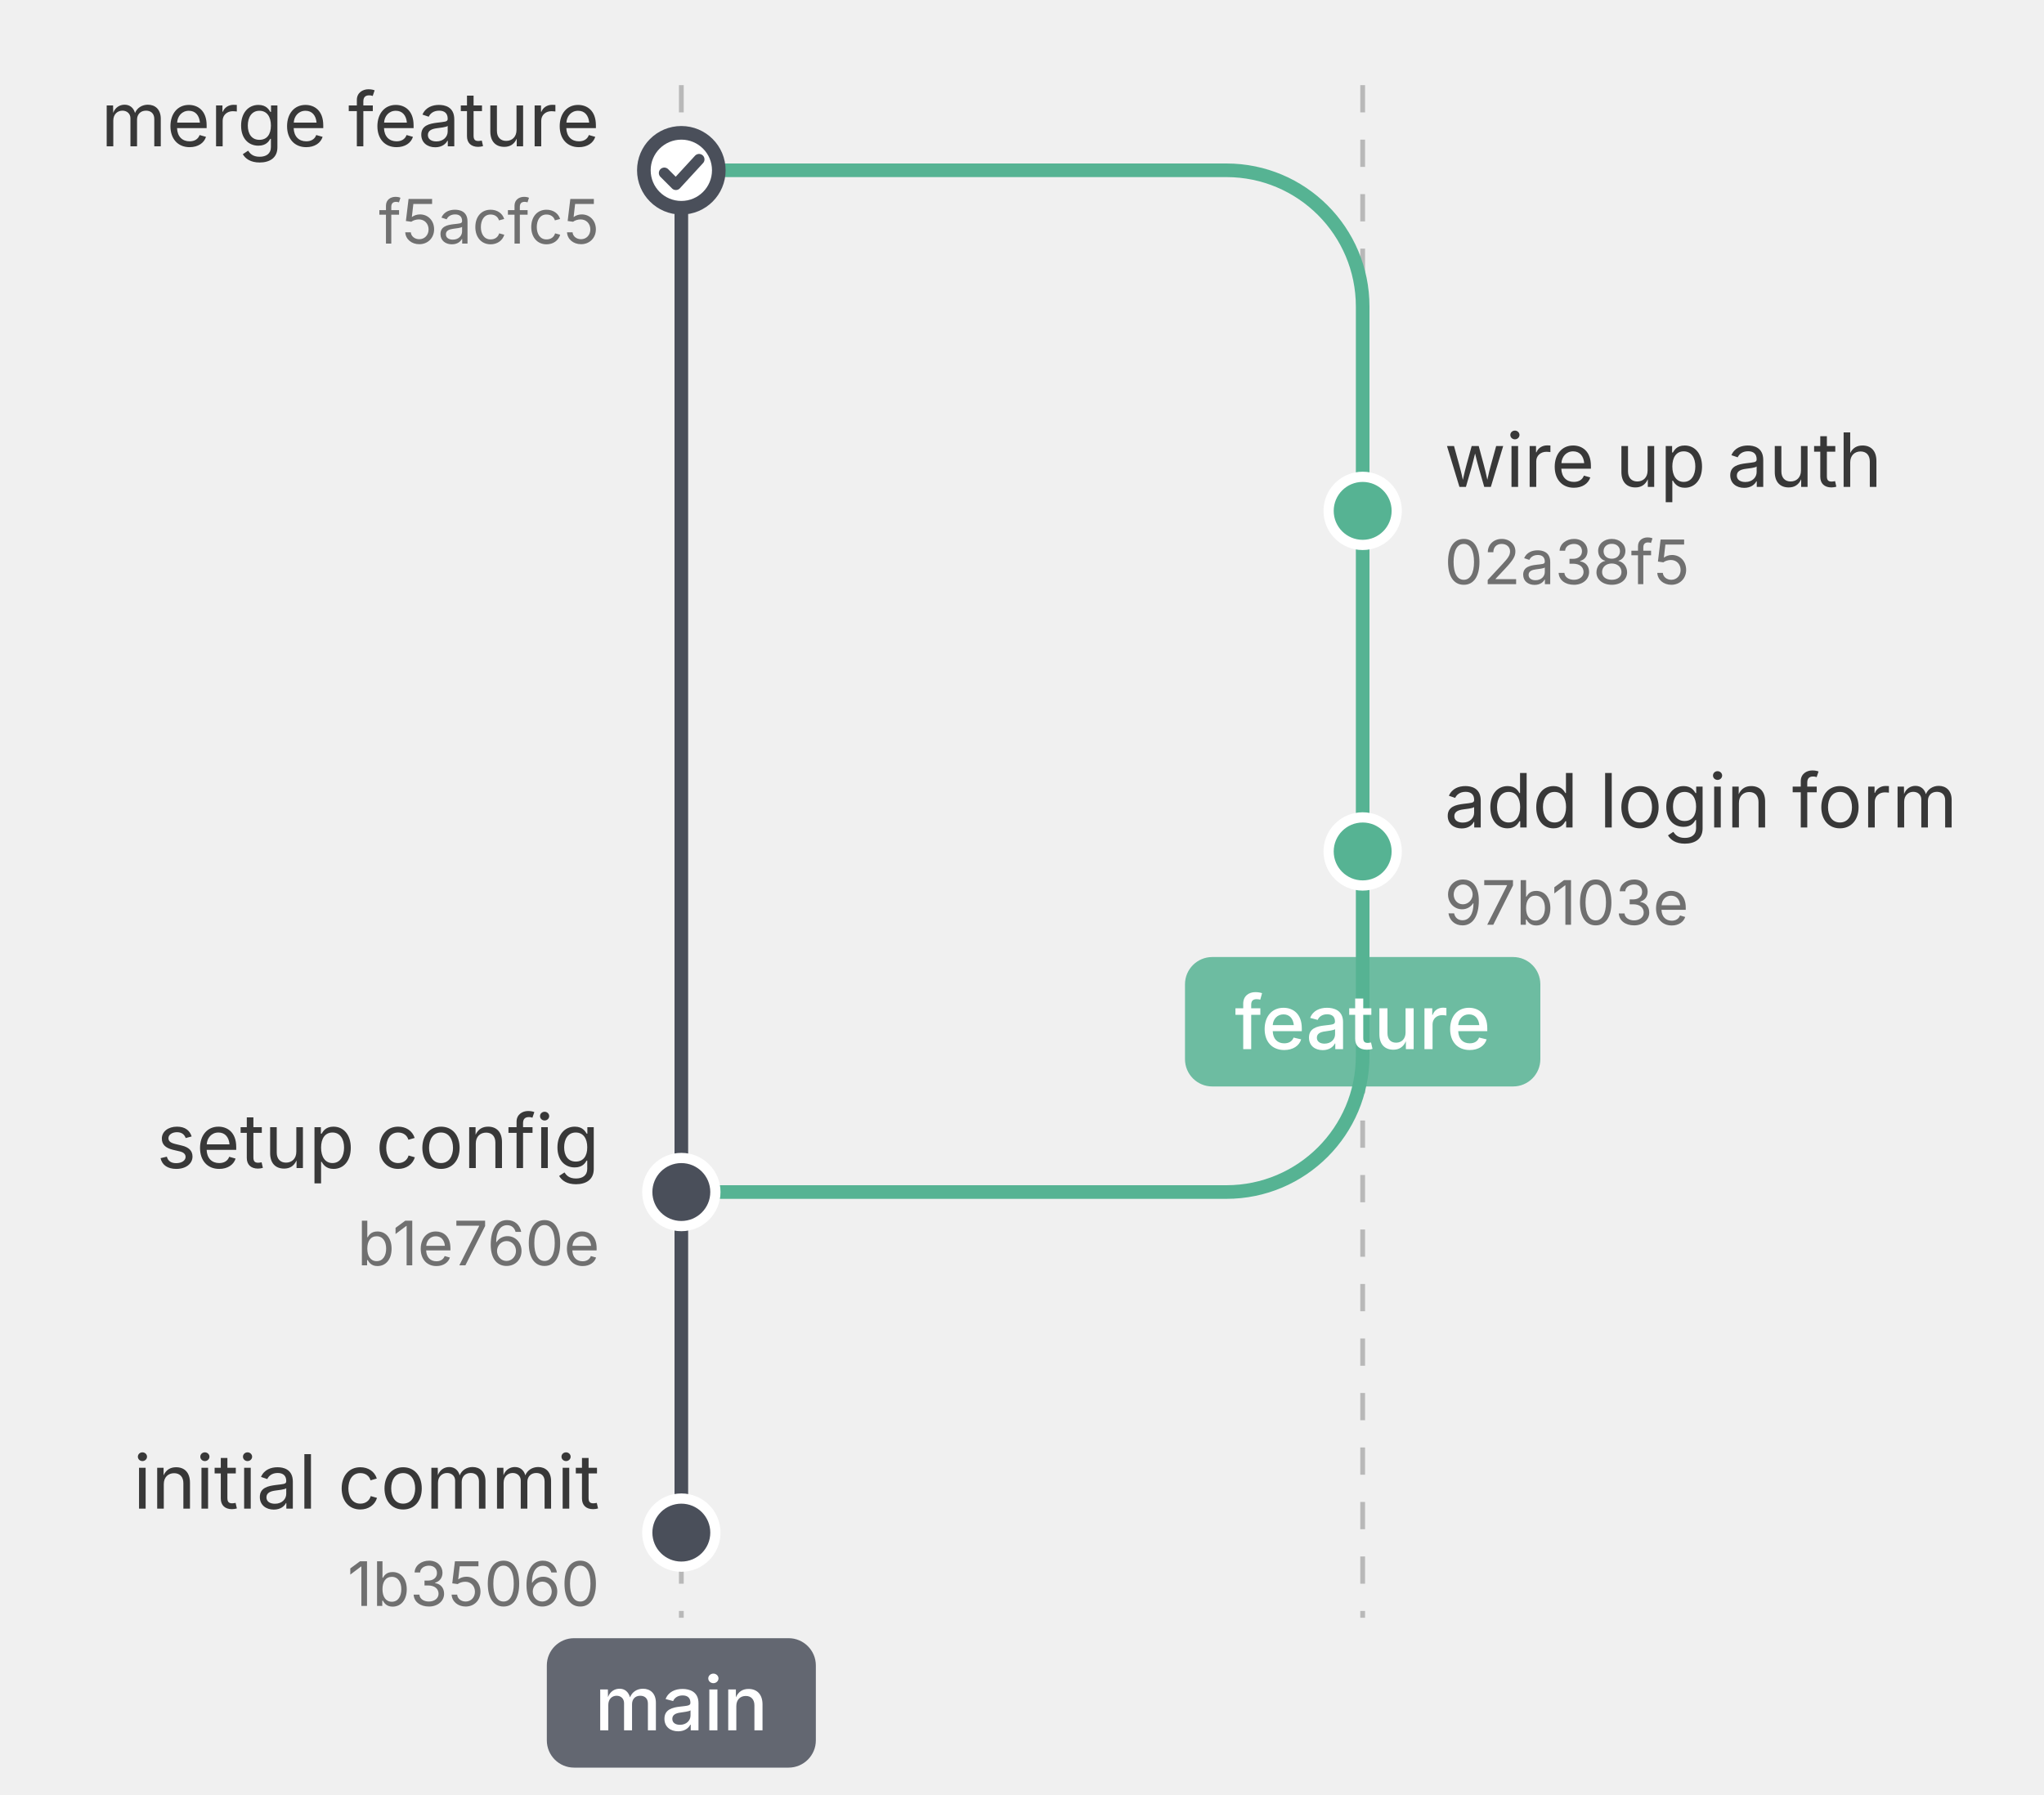
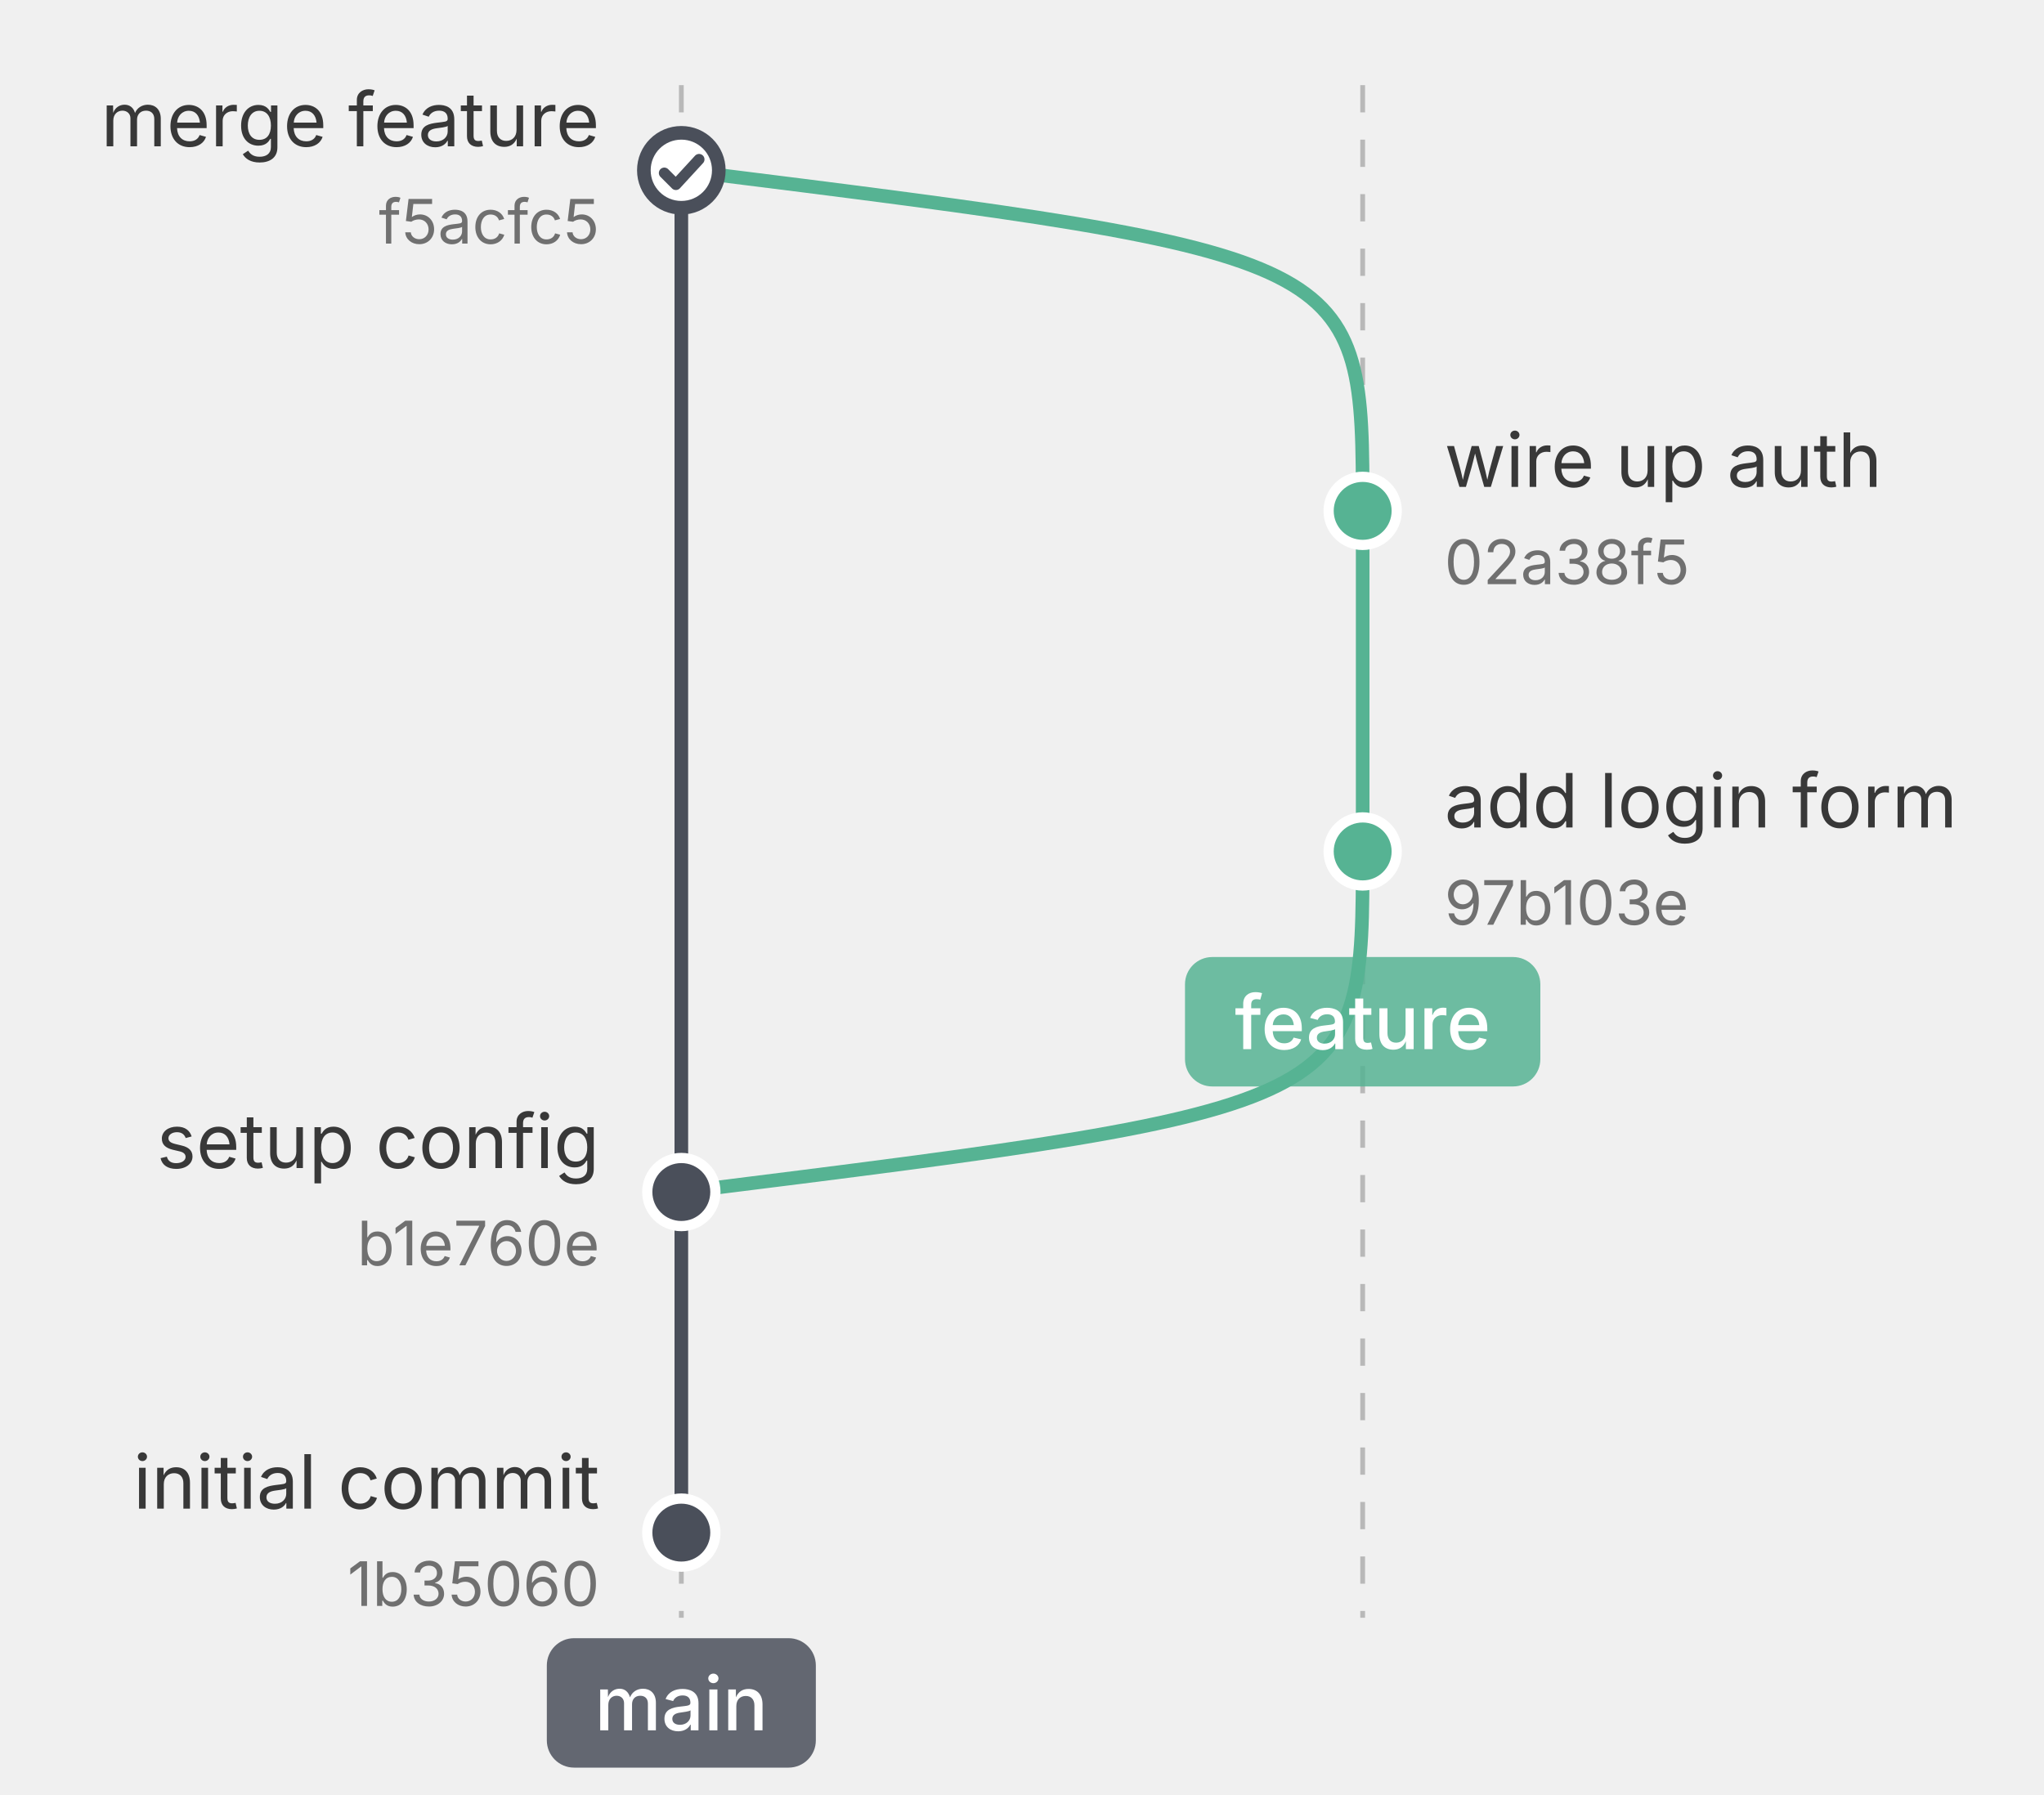
<svg xmlns="http://www.w3.org/2000/svg" width="300.0" height="263.5" viewBox="0 0 300.0 263.5">
  <defs>
</defs>
  <path d="M100.0,12.5 L100.0,237.5" stroke="#b8b8b8" stroke-width="0.7" stroke-dasharray="4,4" />
  <path d="M200.0,12.5 L200.0,237.5" stroke="#b8b8b8" stroke-width="0.7" stroke-dasharray="4,4" />
  <path d="M100.0,225.0 L100.0,25.0" stroke="#4a4f5a" stroke-width="2" stroke-linecap="round" />
-   <path d="M100.0,175.0 L180.0,175.0 A20,20,0,0,0,200.0,155.0 L200.0,125.0" stroke="#56b393" stroke-width="2" fill="none" stroke-linecap="round" />
-   <path d="M200.0,75.0 L200.0,45.0 A20,20,0,0,0,180.0,25.0 L100.0,25.0" stroke="#56b393" stroke-width="2" fill="none" stroke-linecap="round" />
+   <path d="M100.0,175.0 C200.0,162.5,200.0,162.5,200.0,125.0" stroke="#56b393" stroke-width="2" fill="none" stroke-linecap="round" />
+   <path d="M200.0,75.0 C200.0,37.5,200.0,37.5,100.0,25.0" stroke="#56b393" stroke-width="2" fill="none" stroke-linecap="round" />
  <path d="M200.0,125.0 L200.0,75.0" stroke="#56b393" stroke-width="2" stroke-linecap="round" />
  <circle cx="100.0" cy="225.0" r="5" fill="#4a4f5a" stroke="white" stroke-width="1.5" />
  <circle cx="100.0" cy="175.0" r="5" fill="#4a4f5a" stroke="white" stroke-width="1.5" />
  <circle cx="200.0" cy="125.0" r="5" fill="#56b393" stroke="white" stroke-width="1.5" />
  <circle cx="200.0" cy="75.0" r="5" fill="#56b393" stroke="white" stroke-width="1.5" />
  <circle cx="100.0" cy="25.0" r="5.5" fill="white" stroke="#4a4f5a" stroke-width="2" />
  <path d="M97.5,25.4 L99.2,27.1 L102.6,23.4" stroke="#4a4f5a" stroke-width="1.6" fill="none" stroke-linecap="round" stroke-linejoin="round" />
  <rect x="80.258" y="240.5" width="39.484" height="19.0" rx="4" ry="4" fill="#4a4f5a" opacity="0.85" />
  <text x="100.0" y="250.0" font-size="11.0" text-anchor="middle" dominant-baseline="middle" fill="white" font-family="'Inter', 'Helvetica Neue', Helvetica, Arial, sans-serif" font-weight="500">main</text>
  <rect x="173.923" y="140.5" width="52.154" height="19.0" rx="4" ry="4" fill="#56b393" opacity="0.85" />
  <text x="200.0" y="150.0" font-size="11.0" text-anchor="middle" dominant-baseline="middle" fill="white" font-family="'Inter', 'Helvetica Neue', Helvetica, Arial, sans-serif" font-weight="500">feature</text>
  <text x="88.0" y="217.5" font-size="11.0" text-anchor="end" dominant-baseline="middle" fill="#383838" font-family="'Inter', 'Helvetica Neue', Helvetica, Arial, sans-serif" font-weight="400">initial commit</text>
  <text x="88.0" y="232.5" font-size="9.0" text-anchor="end" dominant-baseline="middle" fill="#707070" font-family="'Inter', 'Helvetica Neue', Helvetica, Arial, sans-serif" font-weight="400">1b35060</text>
  <text x="88.0" y="167.5" font-size="11.0" text-anchor="end" dominant-baseline="middle" fill="#383838" font-family="'Inter', 'Helvetica Neue', Helvetica, Arial, sans-serif" font-weight="400">setup config</text>
  <text x="88.0" y="182.5" font-size="9.0" text-anchor="end" dominant-baseline="middle" fill="#707070" font-family="'Inter', 'Helvetica Neue', Helvetica, Arial, sans-serif" font-weight="400">b1e760e</text>
  <text x="212.0" y="117.5" font-size="11.0" text-anchor="start" dominant-baseline="middle" fill="#383838" font-family="'Inter', 'Helvetica Neue', Helvetica, Arial, sans-serif" font-weight="400">add login form</text>
  <text x="212.0" y="132.5" font-size="9.0" text-anchor="start" dominant-baseline="middle" fill="#707070" font-family="'Inter', 'Helvetica Neue', Helvetica, Arial, sans-serif" font-weight="400">97b103e</text>
  <text x="212.0" y="67.5" font-size="11.0" text-anchor="start" dominant-baseline="middle" fill="#383838" font-family="'Inter', 'Helvetica Neue', Helvetica, Arial, sans-serif" font-weight="400">wire up auth</text>
  <text x="212.0" y="82.5" font-size="9.0" text-anchor="start" dominant-baseline="middle" fill="#707070" font-family="'Inter', 'Helvetica Neue', Helvetica, Arial, sans-serif" font-weight="400">02a38f5</text>
  <text x="88.0" y="17.5" font-size="11.0" text-anchor="end" dominant-baseline="middle" fill="#383838" font-family="'Inter', 'Helvetica Neue', Helvetica, Arial, sans-serif" font-weight="400">merge feature</text>
  <text x="88.0" y="32.5" font-size="9.0" text-anchor="end" dominant-baseline="middle" fill="#707070" font-family="'Inter', 'Helvetica Neue', Helvetica, Arial, sans-serif" font-weight="400">f5acfc5</text>
</svg>
